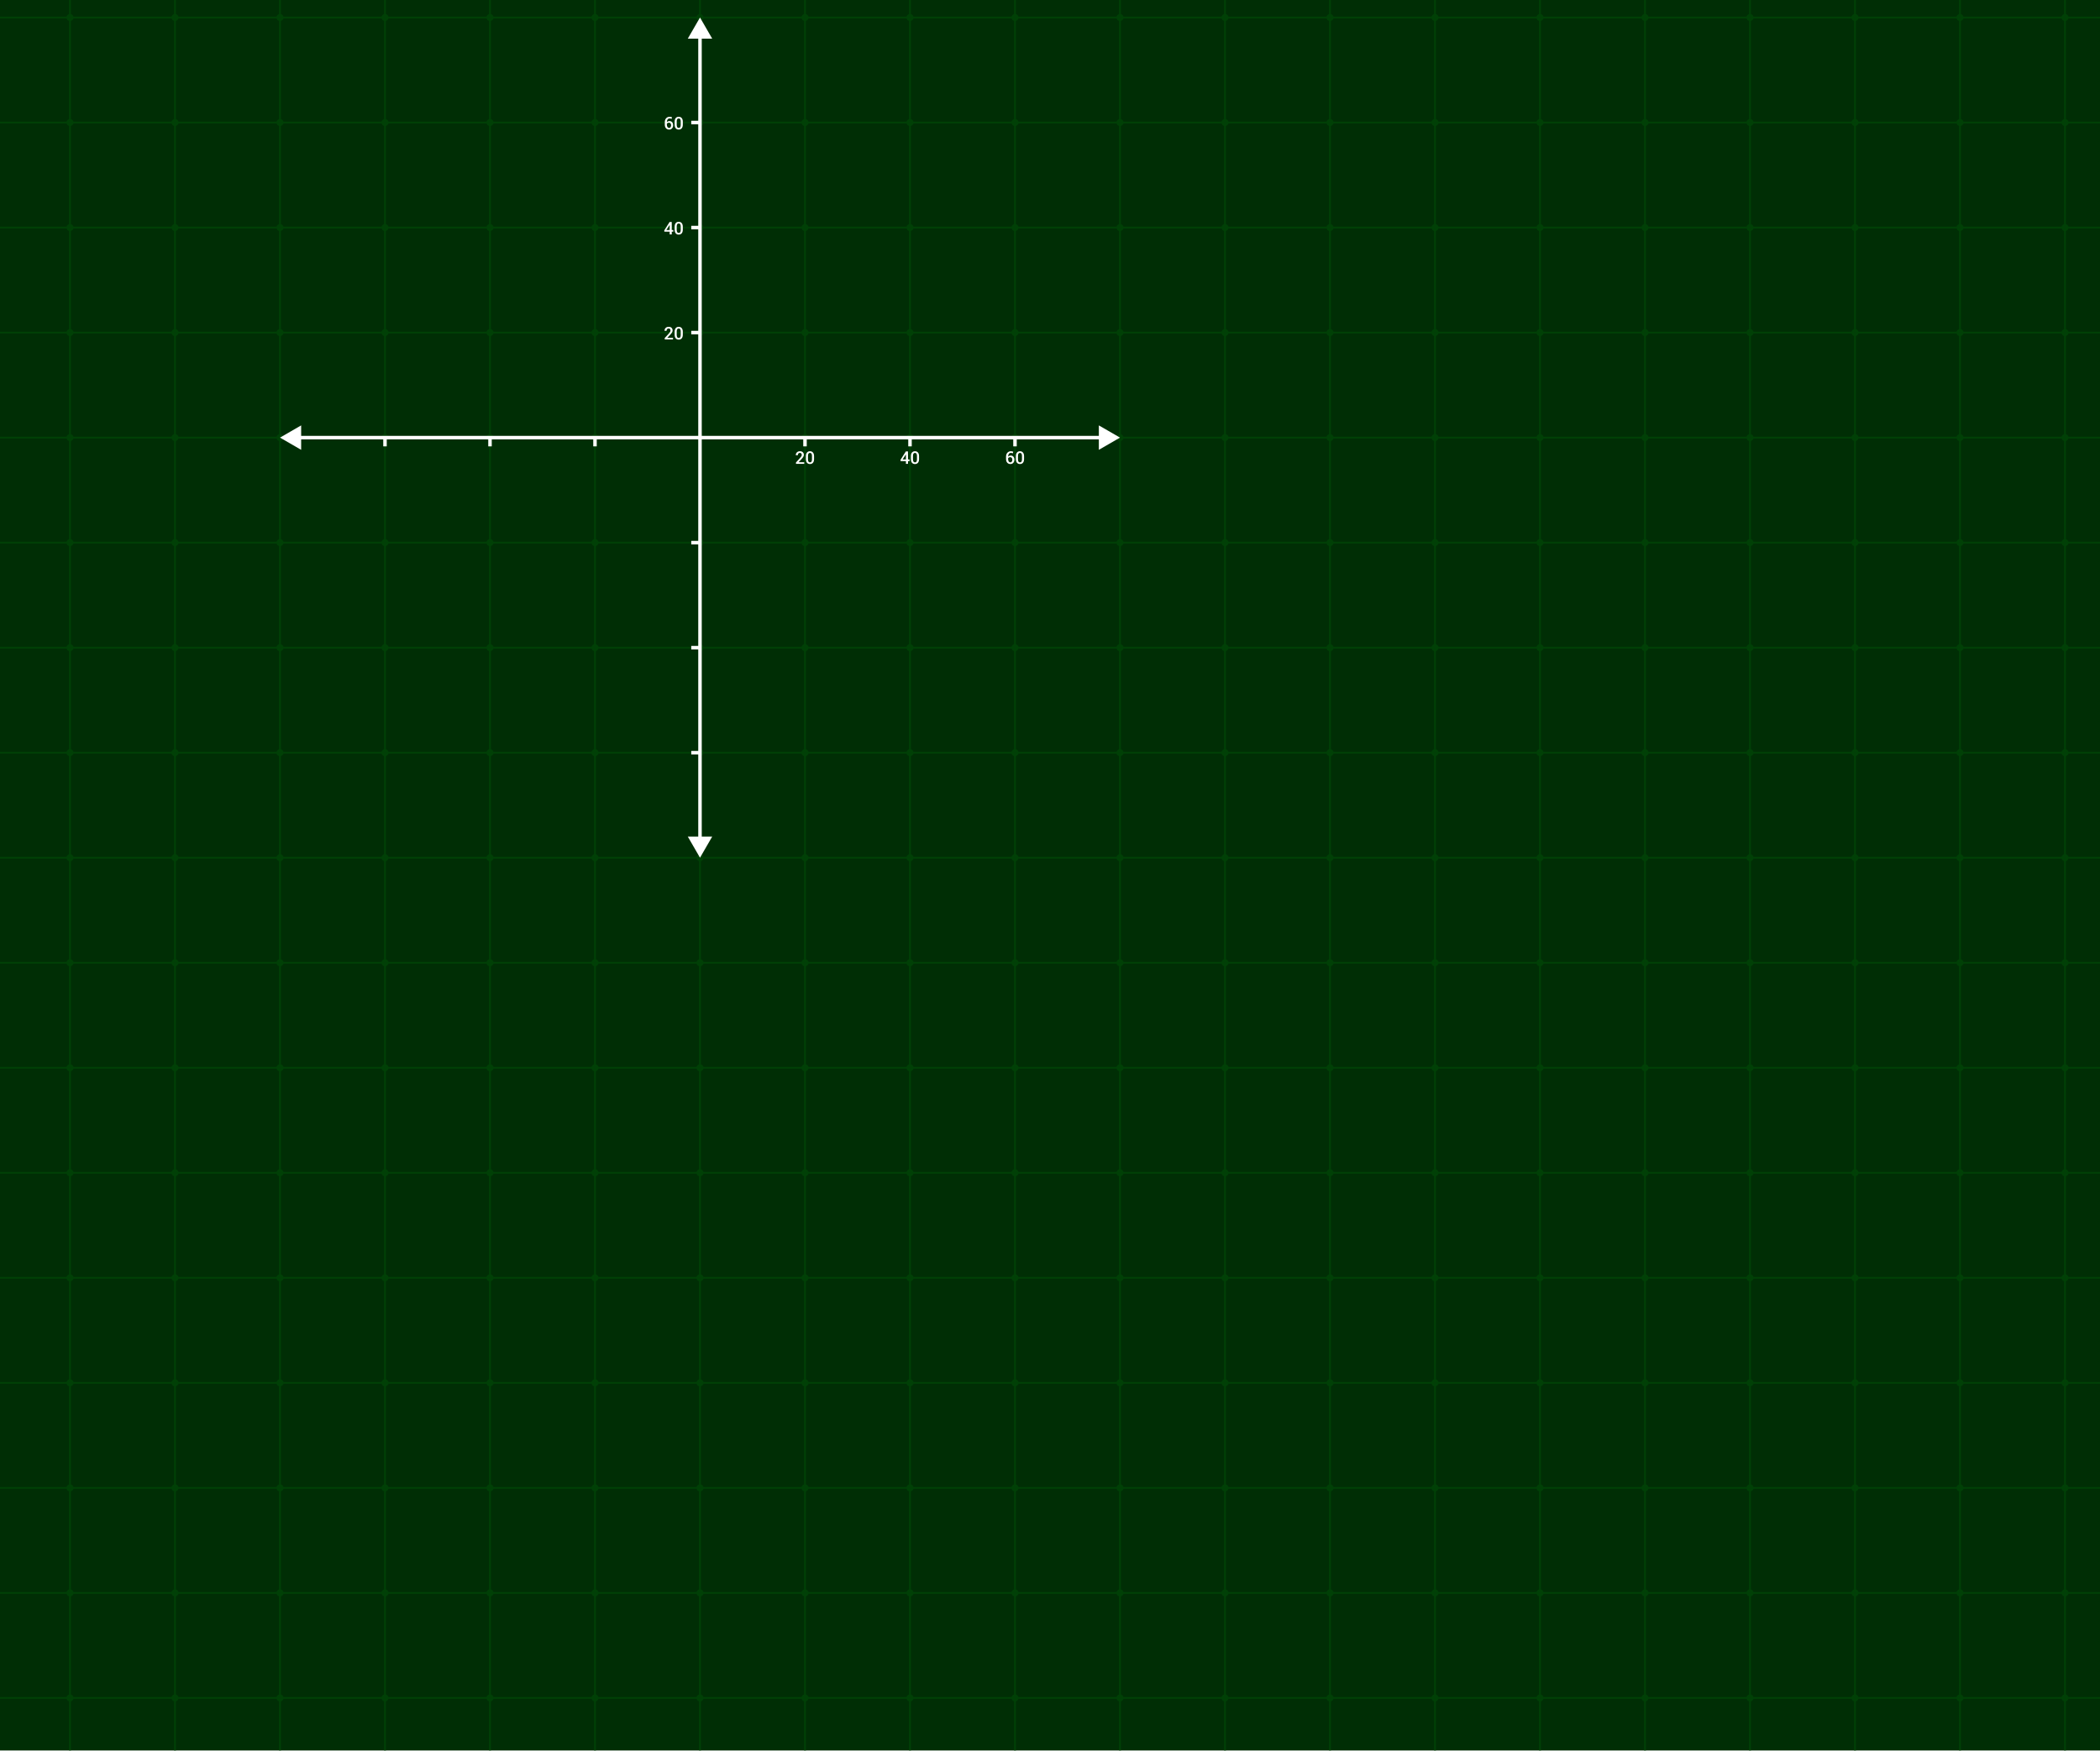
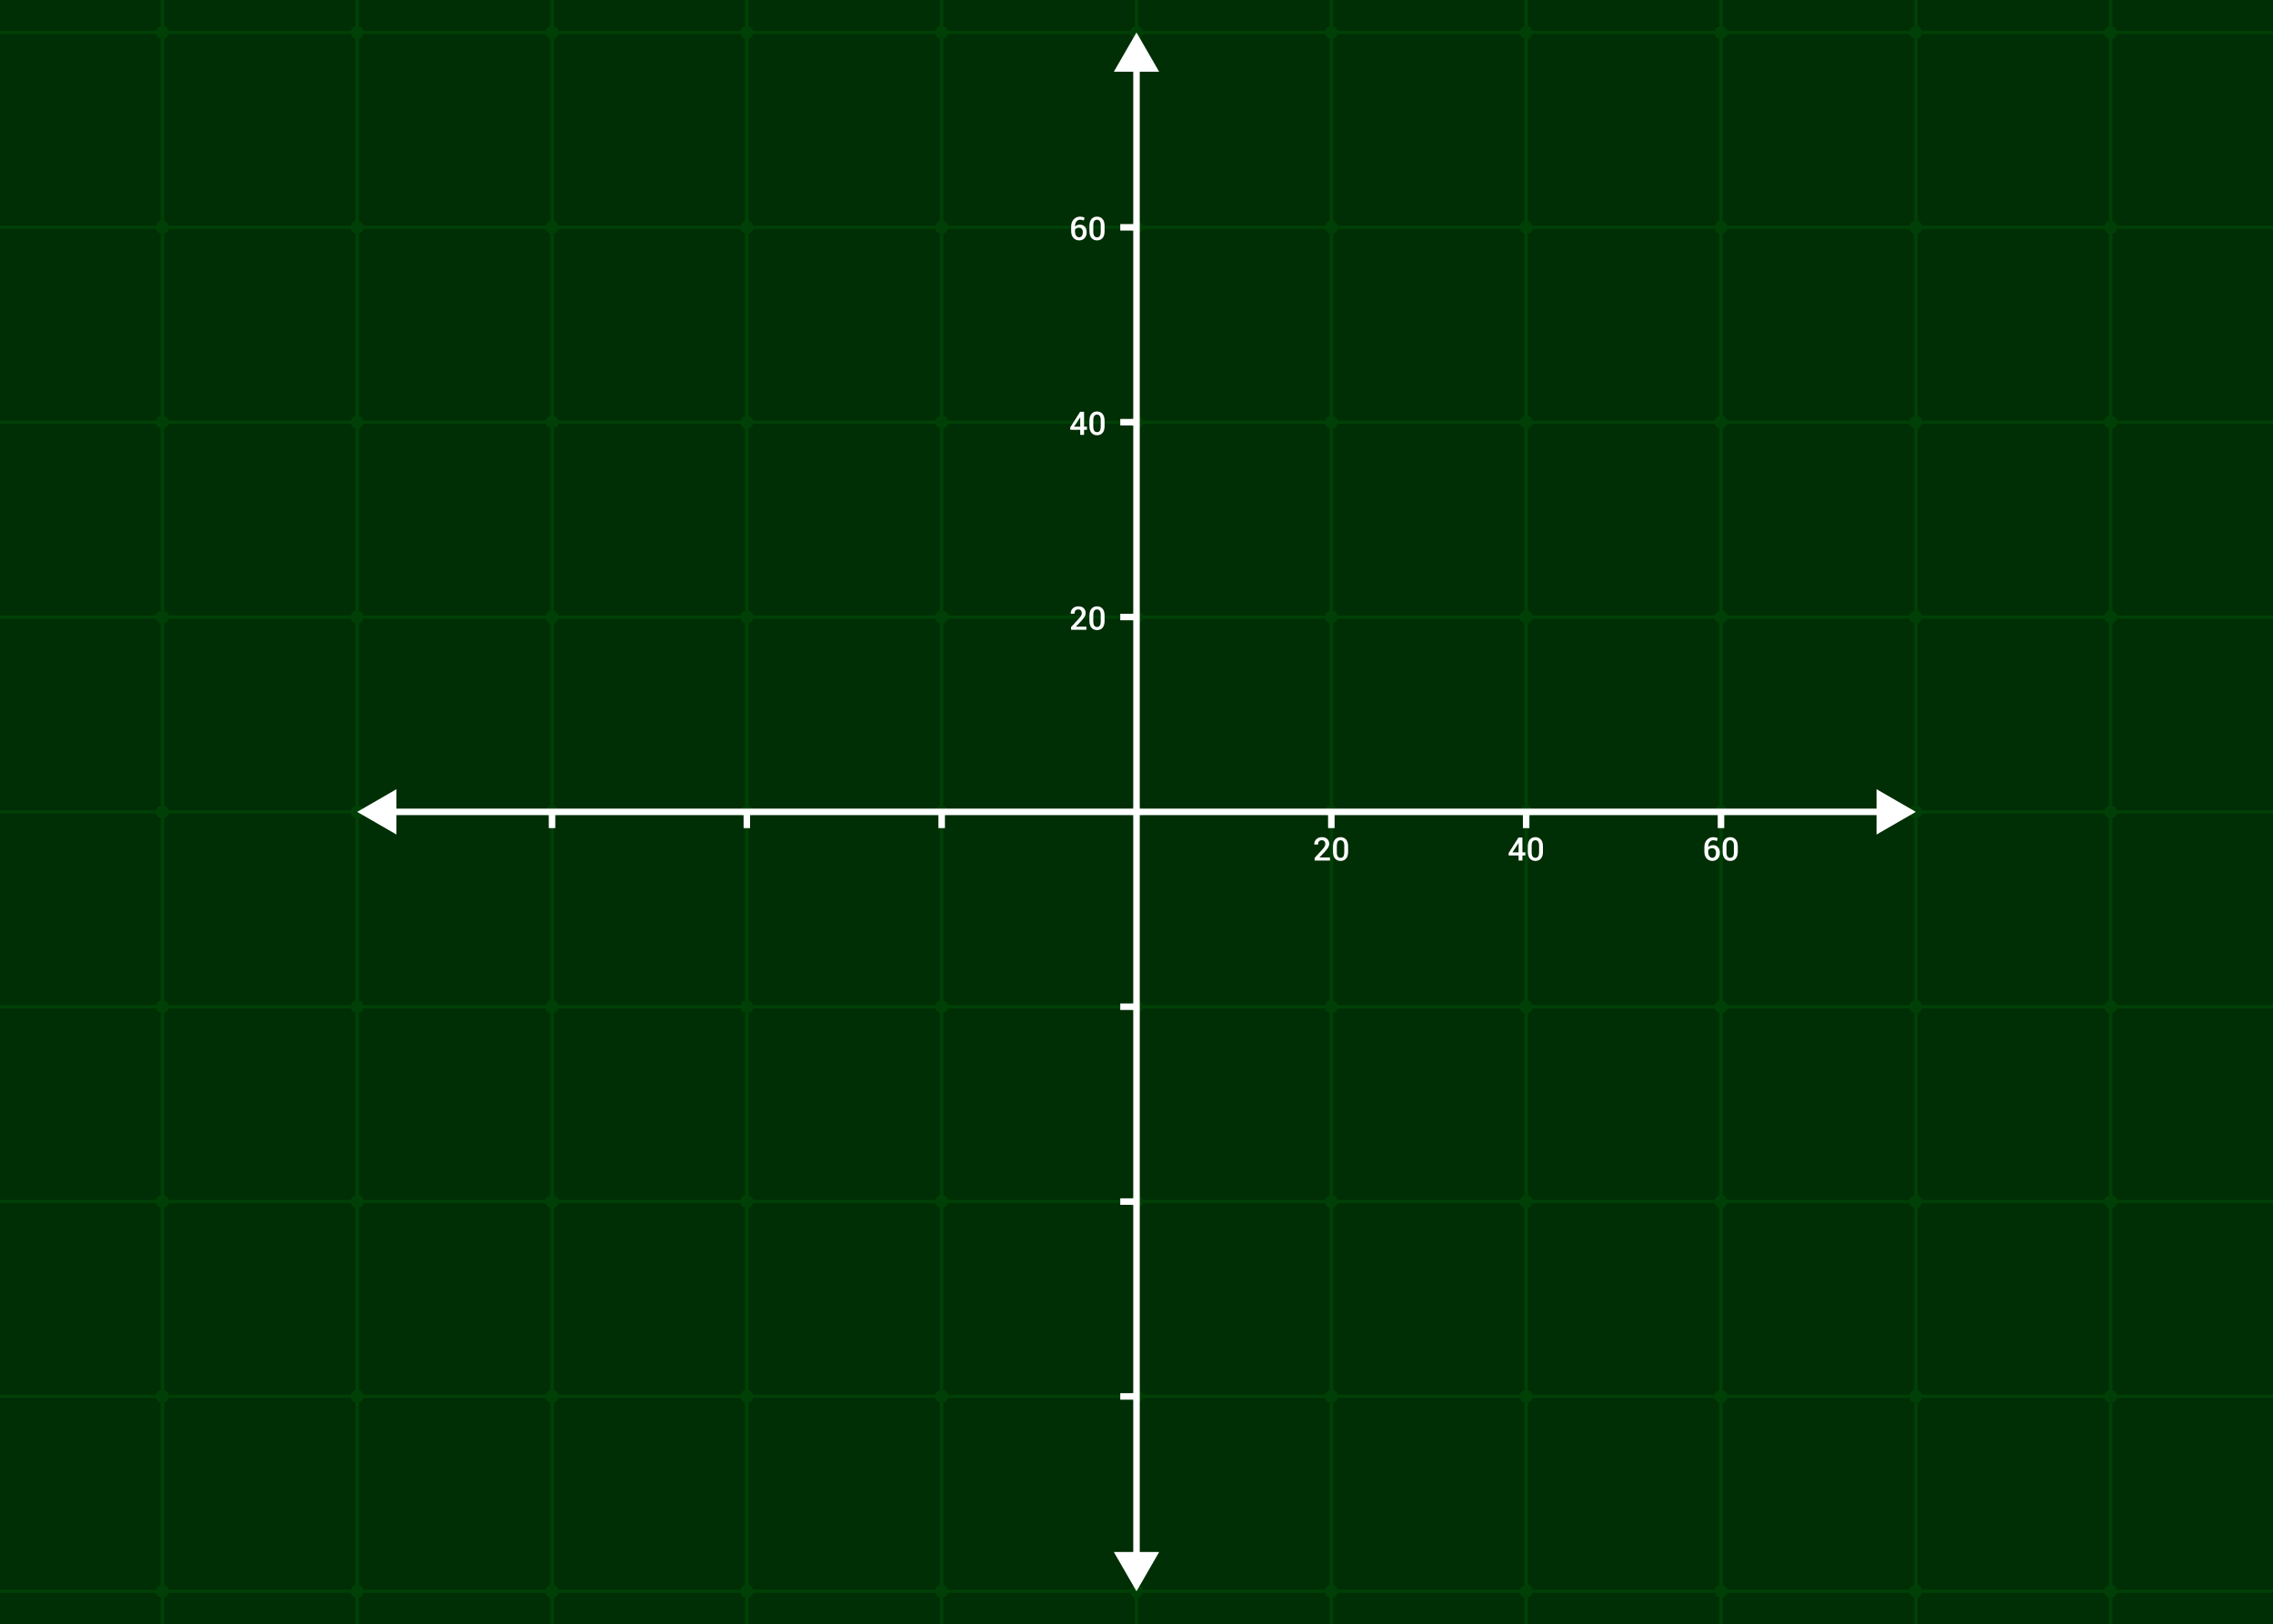
- <svg xmlns="http://www.w3.org/2000/svg" version="1.1" id="Ebene_1" x="0px" y="0px" width="1200px" height="1000px" viewBox="0 0 1200 1000" enable-background="new 0 0 1200 1000" xml:space="preserve">
+ <svg xmlns="http://www.w3.org/2000/svg" version="1.1" id="Ebene_1" x="0px" y="0px" width="700px" height="500px" viewBox="50 0 700 500" enable-background="new 0 0 1200 1000" xml:space="preserve">
  <rect fill="#002E05" width="1200" height="1000" />
  <g>
    <g>
      <line fill="#004006" stroke="#004006" stroke-width="1.069" stroke-miterlimit="10" x1="40" y1="0" x2="40" y2="1000" />
      <g>
        <circle fill="#004006" cx="40" cy="10" r="2" />
        <circle fill="#004006" cx="40" cy="70" r="2" />
        <circle fill="#004006" cx="40" cy="130" r="2" />
        <circle fill="#004006" cx="40" cy="190" r="2" />
        <circle fill="#004006" cx="40" cy="250" r="2" />
        <circle fill="#004006" cx="40" cy="310" r="2" />
        <circle fill="#004006" cx="40" cy="370" r="2" />
        <circle fill="#004006" cx="40" cy="430" r="2" />
        <circle fill="#004006" cx="40" cy="490" r="2" />
        <circle fill="#004006" cx="40" cy="550" r="2" />
        <circle fill="#004006" cx="40" cy="610" r="2" />
        <circle fill="#004006" cx="40" cy="670" r="2" />
        <circle fill="#004006" cx="40" cy="730" r="2" />
        <circle fill="#004006" cx="40" cy="790" r="2" />
        <circle fill="#004006" cx="40" cy="850" r="2" />
        <circle fill="#004006" cx="40" cy="910" r="2" />
        <circle fill="#004006" cx="40" cy="970" r="2" />
      </g>
    </g>
    <g>
      <line fill="#004006" stroke="#004006" stroke-width="1.069" stroke-miterlimit="10" x1="100" y1="0" x2="100" y2="999.999" />
      <g>
        <circle fill="#004006" cx="100" cy="10" r="2" />
        <circle fill="#004006" cx="100" cy="70" r="2" />
        <circle fill="#004006" cx="100" cy="130" r="2" />
        <circle fill="#004006" cx="100" cy="190" r="2" />
        <circle fill="#004006" cx="100" cy="250" r="2" />
        <circle fill="#004006" cx="100" cy="310" r="2" />
        <circle fill="#004006" cx="100" cy="370" r="2" />
        <circle fill="#004006" cx="100" cy="430" r="2" />
        <circle fill="#004006" cx="100" cy="490" r="2" />
        <circle fill="#004006" cx="100" cy="550" r="2" />
        <circle fill="#004006" cx="100" cy="610" r="2" />
        <circle fill="#004006" cx="100" cy="670" r="2" />
        <circle fill="#004006" cx="100" cy="730" r="2" />
        <circle fill="#004006" cx="100" cy="790" r="2" />
        <circle fill="#004006" cx="100" cy="850" r="2" />
        <circle fill="#004006" cx="100" cy="910" r="2" />
        <circle fill="#004006" cx="100" cy="969.999" r="2" />
      </g>
    </g>
    <g>
      <line fill="#004006" stroke="#004006" stroke-width="1.069" stroke-miterlimit="10" x1="160" y1="0" x2="160" y2="1000" />
      <g>
        <circle fill="#004006" cx="160" cy="10" r="2" />
        <circle fill="#004006" cx="160" cy="70" r="2" />
        <circle fill="#004006" cx="160" cy="130" r="2" />
        <circle fill="#004006" cx="160" cy="190" r="2" />
        <circle fill="#004006" cx="160" cy="250" r="2" />
        <circle fill="#004006" cx="160" cy="310" r="2" />
        <circle fill="#004006" cx="160" cy="370" r="2" />
        <circle fill="#004006" cx="160" cy="430" r="2" />
        <circle fill="#004006" cx="160" cy="490" r="2" />
        <circle fill="#004006" cx="160" cy="550" r="2" />
        <circle fill="#004006" cx="160" cy="610" r="2" />
        <circle fill="#004006" cx="160" cy="670" r="2" />
        <circle fill="#004006" cx="160" cy="730" r="2" />
        <circle fill="#004006" cx="160" cy="790" r="2" />
        <circle fill="#004006" cx="160" cy="850" r="2" />
        <circle fill="#004006" cx="160" cy="910" r="2" />
        <circle fill="#004006" cx="160" cy="970" r="2" />
      </g>
    </g>
    <g>
      <line fill="#004006" stroke="#004006" stroke-width="1.069" stroke-miterlimit="10" x1="220" y1="0" x2="220" y2="1000" />
      <g>
        <circle fill="#004006" cx="220" cy="10" r="2" />
        <circle fill="#004006" cx="220" cy="70" r="2" />
        <circle fill="#004006" cx="220" cy="130" r="2" />
        <circle fill="#004006" cx="220" cy="190" r="2" />
        <circle fill="#004006" cx="220" cy="250" r="2" />
        <circle fill="#004006" cx="220" cy="310" r="2" />
        <circle fill="#004006" cx="220" cy="370" r="2" />
        <circle fill="#004006" cx="220" cy="430" r="2" />
        <circle fill="#004006" cx="220" cy="490" r="2" />
        <circle fill="#004006" cx="220" cy="550" r="2" />
        <circle fill="#004006" cx="220" cy="610" r="2" />
        <circle fill="#004006" cx="220" cy="670" r="2" />
        <circle fill="#004006" cx="220" cy="730" r="2" />
        <circle fill="#004006" cx="220" cy="790" r="2" />
        <circle fill="#004006" cx="220" cy="850" r="2" />
        <circle fill="#004006" cx="220" cy="910" r="2" />
        <circle fill="#004006" cx="220" cy="970" r="2" />
      </g>
    </g>
    <g>
      <line fill="#004006" stroke="#004006" stroke-width="1.069" stroke-miterlimit="10" x1="280" y1="0" x2="280" y2="1000" />
      <g>
        <circle fill="#004006" cx="280" cy="10" r="2" />
        <circle fill="#004006" cx="280" cy="70" r="2" />
        <circle fill="#004006" cx="280" cy="130" r="2" />
        <circle fill="#004006" cx="280" cy="190" r="2" />
        <circle fill="#004006" cx="280" cy="250" r="2" />
        <circle fill="#004006" cx="280" cy="310" r="2" />
        <circle fill="#004006" cx="280" cy="370" r="2" />
        <circle fill="#004006" cx="280" cy="430" r="2" />
        <circle fill="#004006" cx="280" cy="490" r="2" />
        <circle fill="#004006" cx="280" cy="550" r="2" />
        <circle fill="#004006" cx="280" cy="610" r="2" />
        <circle fill="#004006" cx="280" cy="670" r="2" />
        <circle fill="#004006" cx="280" cy="730" r="2" />
        <circle fill="#004006" cx="280" cy="790" r="2" />
        <circle fill="#004006" cx="280" cy="850" r="2" />
        <circle fill="#004006" cx="280" cy="910" r="2" />
        <circle fill="#004006" cx="280" cy="970" r="2" />
      </g>
    </g>
    <g>
      <line fill="#004006" stroke="#004006" stroke-width="1.069" stroke-miterlimit="10" x1="340" y1="0" x2="340" y2="1000" />
      <g>
        <circle fill="#004006" cx="340" cy="10" r="2" />
        <circle fill="#004006" cx="340" cy="70" r="2" />
        <circle fill="#004006" cx="340" cy="130" r="2" />
        <circle fill="#004006" cx="340" cy="190" r="2" />
        <circle fill="#004006" cx="340" cy="250" r="2" />
        <circle fill="#004006" cx="340" cy="310" r="2" />
        <circle fill="#004006" cx="340" cy="370" r="2" />
        <circle fill="#004006" cx="340" cy="430" r="2" />
        <circle fill="#004006" cx="340" cy="490" r="2" />
        <circle fill="#004006" cx="340" cy="550" r="2" />
        <circle fill="#004006" cx="340" cy="610" r="2" />
        <circle fill="#004006" cx="340" cy="670" r="2" />
        <circle fill="#004006" cx="340" cy="730" r="2" />
        <circle fill="#004006" cx="340" cy="790" r="2" />
        <circle fill="#004006" cx="340" cy="850" r="2" />
        <circle fill="#004006" cx="340" cy="910" r="2" />
        <circle fill="#004006" cx="340" cy="970" r="2" />
      </g>
    </g>
    <g>
      <line fill="#004006" stroke="#004006" stroke-width="1.069" stroke-miterlimit="10" x1="400" y1="0" x2="400" y2="1000" />
      <g>
        <circle fill="#004006" cx="400" cy="10" r="2" />
        <circle fill="#004006" cx="400" cy="70" r="2" />
        <circle fill="#004006" cx="400" cy="130" r="2" />
        <circle fill="#004006" cx="400" cy="190" r="2" />
        <circle fill="#004006" cx="400" cy="250" r="2" />
        <circle fill="#004006" cx="400" cy="310" r="2" />
        <circle fill="#004006" cx="400" cy="370" r="2" />
        <circle fill="#004006" cx="400" cy="430" r="2" />
        <circle fill="#004006" cx="400" cy="490" r="2" />
        <circle fill="#004006" cx="400" cy="550" r="2" />
        <circle fill="#004006" cx="400" cy="610" r="2" />
        <circle fill="#004006" cx="400" cy="670" r="2" />
        <circle fill="#004006" cx="400" cy="730" r="2" />
        <circle fill="#004006" cx="400" cy="790" r="2" />
        <circle fill="#004006" cx="400" cy="850" r="2" />
        <circle fill="#004006" cx="400" cy="910" r="2" />
        <circle fill="#004006" cx="400" cy="970" r="2" />
      </g>
    </g>
    <g>
      <line fill="#004006" stroke="#004006" stroke-width="1.069" stroke-miterlimit="10" x1="460" y1="0" x2="460" y2="1000" />
      <g>
        <path fill="#004006" d="M462,10c0,1.104-0.893,2-2,2c-1.106,0-2-0.896-2-2c0-1.105,0.894-2,2-2C461.107,8,462,8.896,462,10z" />
        <path fill="#004006" d="M462,70c0,1.105-0.893,2-2,2c-1.106,0-2-0.895-2-2c0-1.104,0.894-2,2-2C461.107,68,462,68.896,462,70z" />
        <path fill="#004006" d="M462,130c0,1.104-0.893,2-2,2c-1.106,0-2-0.896-2-2s0.894-2,2-2C461.107,128,462,128.896,462,130z" />
        <path fill="#004006" d="M462,190c0,1.104-0.893,2-2,2c-1.106,0-2-0.896-2-2s0.894-2,2-2C461.107,188,462,188.896,462,190z" />
        <path fill="#004006" d="M462,250c0,1.104-0.893,2-2,2c-1.106,0-2-0.896-2-2c0-1.104,0.894-2,2-2C461.107,248,462,248.896,462,250     z" />
        <path fill="#004006" d="M462,310c0,1.104-0.893,2-2,2c-1.106,0-2-0.896-2-2c0-1.105,0.894-2,2-2C461.107,308,462,308.896,462,310     z" />
        <path fill="#004006" d="M462,370c0,1.105-0.893,2-2,2c-1.106,0-2-0.895-2-2c0-1.104,0.894-2,2-2C461.107,368,462,368.896,462,370     z" />
        <path fill="#004006" d="M462,430c0,1.104-0.893,2-2,2c-1.106,0-2-0.896-2-2s0.894-2,2-2C461.107,428,462,428.896,462,430z" />
        <path fill="#004006" d="M462,490c0,1.105-0.893,2-2,2c-1.106,0-2-0.895-2-2c0-1.104,0.894-2,2-2C461.107,488,462,488.896,462,490     z" />
        <path fill="#004006" d="M462,550c0,1.105-0.893,2-2,2c-1.106,0-2-0.895-2-2s0.894-2,2-2C461.107,548,462,548.895,462,550z" />
        <path fill="#004006" d="M462,610c0,1.105-0.893,2-2,2c-1.106,0-2-0.895-2-2s0.894-2,2-2C461.107,608,462,608.895,462,610z" />
        <path fill="#004006" d="M462,670c0,1.105-0.893,2-2,2c-1.106,0-2-0.895-2-2s0.894-2,2-2C461.107,668,462,668.895,462,670z" />
        <path fill="#004006" d="M462,730c0,1.105-0.893,2-2,2c-1.106,0-2-0.895-2-2s0.894-2,2-2C461.107,728,462,728.895,462,730z" />
        <path fill="#004006" d="M462,790c0,1.105-0.893,2-2,2c-1.106,0-2-0.895-2-2s0.894-2,2-2C461.107,788,462,788.895,462,790z" />
        <path fill="#004006" d="M462,850c0,1.105-0.893,2-2,2c-1.106,0-2-0.895-2-2s0.894-2,2-2C461.107,848,462,848.895,462,850z" />
        <path fill="#004006" d="M462,910c0,1.105-0.893,2-2,2c-1.106,0-2-0.895-2-2s0.894-2,2-2C461.107,908,462,908.895,462,910z" />
        <path fill="#004006" d="M462,970c0,1.105-0.893,2-2,2c-1.106,0-2-0.895-2-2s0.894-2,2-2C461.107,968,462,968.895,462,970z" />
      </g>
    </g>
    <g>
      <line fill="#004006" stroke="#004006" stroke-width="1.069" stroke-miterlimit="10" x1="520" y1="0" x2="520" y2="1000" />
      <g>
        <circle fill="#004006" cx="520" cy="10" r="2" />
        <circle fill="#004006" cx="520" cy="70" r="2" />
        <circle fill="#004006" cx="520" cy="130" r="2" />
        <circle fill="#004006" cx="520" cy="190" r="2" />
        <circle fill="#004006" cx="520" cy="250" r="2" />
        <circle fill="#004006" cx="520" cy="310" r="2" />
        <circle fill="#004006" cx="520" cy="370" r="2" />
        <circle fill="#004006" cx="520" cy="430" r="2" />
        <circle fill="#004006" cx="520" cy="490" r="2" />
        <circle fill="#004006" cx="520" cy="550" r="2" />
        <circle fill="#004006" cx="520" cy="610" r="2" />
        <circle fill="#004006" cx="520" cy="670" r="2" />
        <circle fill="#004006" cx="520" cy="730" r="2" />
        <circle fill="#004006" cx="520" cy="790" r="2" />
        <circle fill="#004006" cx="520" cy="850" r="2" />
        <circle fill="#004006" cx="520" cy="910" r="2" />
        <circle fill="#004006" cx="520" cy="970" r="2" />
      </g>
    </g>
    <g>
      <line fill="#004006" stroke="#004006" stroke-width="1.069" stroke-miterlimit="10" x1="580" y1="0" x2="580" y2="1000" />
      <g>
        <circle fill="#004006" cx="580" cy="10" r="2" />
        <circle fill="#004006" cx="580" cy="70" r="2" />
        <circle fill="#004006" cx="580" cy="130" r="2" />
        <circle fill="#004006" cx="580" cy="190" r="2" />
        <circle fill="#004006" cx="580" cy="250" r="2" />
        <circle fill="#004006" cx="580" cy="310" r="2" />
        <circle fill="#004006" cx="580" cy="370" r="2" />
        <circle fill="#004006" cx="580" cy="430" r="2" />
        <circle fill="#004006" cx="580" cy="490" r="2" />
        <circle fill="#004006" cx="580" cy="550" r="2" />
        <circle fill="#004006" cx="580" cy="610" r="2" />
        <circle fill="#004006" cx="580" cy="670" r="2" />
        <circle fill="#004006" cx="580" cy="730" r="2" />
        <circle fill="#004006" cx="580" cy="790" r="2" />
        <circle fill="#004006" cx="580" cy="850" r="2" />
        <circle fill="#004006" cx="580" cy="910" r="2" />
        <circle fill="#004006" cx="580" cy="970" r="2" />
      </g>
    </g>
    <g>
      <line fill="#004006" stroke="#004006" stroke-width="1.069" stroke-miterlimit="10" x1="640" y1="0" x2="640" y2="1000" />
      <g>
        <circle fill="#004006" cx="640" cy="10" r="2" />
        <circle fill="#004006" cx="640" cy="70" r="2" />
        <circle fill="#004006" cx="640" cy="130" r="2" />
        <circle fill="#004006" cx="640" cy="190" r="2" />
        <circle fill="#004006" cx="640" cy="250" r="2" />
        <circle fill="#004006" cx="640" cy="310" r="2" />
        <circle fill="#004006" cx="640" cy="370" r="2" />
        <circle fill="#004006" cx="640" cy="430" r="2" />
        <circle fill="#004006" cx="640" cy="490" r="2" />
        <circle fill="#004006" cx="640" cy="550" r="2" />
        <circle fill="#004006" cx="640" cy="610" r="2" />
        <circle fill="#004006" cx="640" cy="670" r="2" />
        <circle fill="#004006" cx="640" cy="730" r="2" />
        <circle fill="#004006" cx="640" cy="790" r="2" />
        <circle fill="#004006" cx="640" cy="850" r="2" />
        <circle fill="#004006" cx="640" cy="910" r="2" />
        <circle fill="#004006" cx="640" cy="970" r="2" />
      </g>
    </g>
    <g>
      <line fill="#004006" stroke="#004006" stroke-width="1.069" stroke-miterlimit="10" x1="700" y1="0" x2="700" y2="1000" />
      <g>
        <circle fill="#004006" cx="700" cy="10" r="2" />
        <circle fill="#004006" cx="700" cy="70" r="2" />
        <circle fill="#004006" cx="700" cy="130" r="2" />
        <circle fill="#004006" cx="700" cy="190" r="2" />
        <circle fill="#004006" cx="700" cy="250" r="2" />
        <circle fill="#004006" cx="700" cy="310" r="2" />
        <circle fill="#004006" cx="700" cy="370" r="2" />
        <circle fill="#004006" cx="700" cy="430" r="2" />
        <circle fill="#004006" cx="700" cy="490" r="2" />
        <circle fill="#004006" cx="700" cy="550" r="2" />
        <circle fill="#004006" cx="700" cy="610" r="2" />
        <circle fill="#004006" cx="700" cy="670" r="2" />
        <circle fill="#004006" cx="700" cy="730" r="2" />
        <circle fill="#004006" cx="700" cy="790" r="2" />
        <circle fill="#004006" cx="700" cy="850" r="2" />
        <circle fill="#004006" cx="700" cy="910" r="2" />
        <circle fill="#004006" cx="700" cy="970" r="2" />
      </g>
    </g>
    <g>
      <line fill="#004006" stroke="#004006" stroke-width="1.069" stroke-miterlimit="10" x1="760" y1="0" x2="760" y2="1000" />
      <g>
        <path fill="#004006" d="M762,10c0,1.104-0.893,2-2,2c-1.106,0-2-0.896-2-2s0.894-2,2-2C761.107,8,762,8.896,762,10z" />
        <path fill="#004006" d="M762,70c0,1.104-0.893,2-2,2c-1.106,0-2-0.896-2-2s0.894-2,2-2C761.107,68,762,68.896,762,70z" />
        <path fill="#004006" d="M762,130c0,1.104-0.893,2-2,2c-1.106,0-2-0.896-2-2s0.894-2,2-2C761.107,128,762,128.896,762,130z" />
        <path fill="#004006" d="M762,190c0,1.104-0.893,2-2,2c-1.106,0-2-0.896-2-2s0.894-2,2-2C761.107,188,762,188.896,762,190z" />
        <path fill="#004006" d="M762,250c0,1.104-0.893,2-2,2c-1.106,0-2-0.896-2-2s0.894-2,2-2C761.107,248,762,248.896,762,250z" />
        <path fill="#004006" d="M762,310c0,1.104-0.893,2-2,2c-1.106,0-2-0.896-2-2s0.894-2,2-2C761.107,308,762,308.896,762,310z" />
        <path fill="#004006" d="M762,370c0,1.105-0.893,2-2,2c-1.106,0-2-0.895-2-2c0-1.104,0.894-2,2-2C761.107,368,762,368.896,762,370     z" />
        <path fill="#004006" d="M762,430c0,1.104-0.893,2-2,2c-1.106,0-2-0.896-2-2s0.894-2,2-2C761.107,428,762,428.896,762,430z" />
        <path fill="#004006" d="M762,490c0,1.105-0.893,2-2,2c-1.106,0-2-0.895-2-2c0-1.104,0.894-2,2-2C761.107,488,762,488.896,762,490     z" />
        <path fill="#004006" d="M762,550c0,1.105-0.893,2-2,2c-1.106,0-2-0.895-2-2s0.894-2,2-2C761.107,548,762,548.895,762,550z" />
        <path fill="#004006" d="M762,610c0,1.105-0.893,2-2,2c-1.106,0-2-0.895-2-2s0.894-2,2-2C761.107,608,762,608.895,762,610z" />
        <path fill="#004006" d="M762,670c0,1.105-0.893,2-2,2c-1.106,0-2-0.895-2-2s0.894-2,2-2C761.107,668,762,668.895,762,670z" />
        <path fill="#004006" d="M762,730c0,1.105-0.893,2-2,2c-1.106,0-2-0.895-2-2s0.894-2,2-2C761.107,728,762,728.895,762,730z" />
        <path fill="#004006" d="M762,790c0,1.105-0.893,2-2,2c-1.106,0-2-0.895-2-2s0.894-2,2-2C761.107,788,762,788.895,762,790z" />
        <path fill="#004006" d="M762,850c0,1.105-0.893,2-2,2c-1.106,0-2-0.895-2-2s0.894-2,2-2C761.107,848,762,848.895,762,850z" />
        <path fill="#004006" d="M762,910c0,1.105-0.893,2-2,2c-1.106,0-2-0.895-2-2s0.894-2,2-2C761.107,908,762,908.895,762,910z" />
        <path fill="#004006" d="M762,970c0,1.105-0.893,2-2,2c-1.106,0-2-0.895-2-2s0.894-2,2-2C761.107,968,762,968.895,762,970z" />
      </g>
    </g>
    <g>
      <line fill="#004006" stroke="#004006" stroke-width="1.069" stroke-miterlimit="10" x1="820" y1="0" x2="820" y2="1000" />
      <g>
        <circle fill="#004006" cx="820" cy="10" r="2" />
        <circle fill="#004006" cx="820" cy="70" r="2" />
        <circle fill="#004006" cx="820" cy="130" r="2" />
        <circle fill="#004006" cx="820" cy="190" r="2" />
        <circle fill="#004006" cx="820" cy="250" r="2" />
        <circle fill="#004006" cx="820" cy="310" r="2" />
        <circle fill="#004006" cx="820" cy="370" r="2" />
        <circle fill="#004006" cx="820" cy="430" r="2" />
        <circle fill="#004006" cx="820" cy="490" r="2" />
        <circle fill="#004006" cx="820" cy="550" r="2" />
        <circle fill="#004006" cx="820" cy="610" r="2" />
        <circle fill="#004006" cx="820" cy="670" r="2" />
        <circle fill="#004006" cx="820" cy="730" r="2" />
        <circle fill="#004006" cx="820" cy="790" r="2" />
        <circle fill="#004006" cx="820" cy="850" r="2" />
        <circle fill="#004006" cx="820" cy="910" r="2" />
        <circle fill="#004006" cx="820" cy="970" r="2" />
      </g>
    </g>
    <g>
      <line fill="#004006" stroke="#004006" stroke-width="1.069" stroke-miterlimit="10" x1="880" y1="0" x2="880" y2="1000" />
      <g>
        <circle fill="#004006" cx="880" cy="10" r="2" />
        <circle fill="#004006" cx="880" cy="70" r="2" />
        <circle fill="#004006" cx="880" cy="130" r="2" />
        <circle fill="#004006" cx="880" cy="190" r="2" />
        <circle fill="#004006" cx="880" cy="250" r="2" />
        <circle fill="#004006" cx="880" cy="310" r="2" />
        <circle fill="#004006" cx="880" cy="370" r="2" />
        <circle fill="#004006" cx="880" cy="430" r="2" />
        <circle fill="#004006" cx="880" cy="490" r="2" />
        <circle fill="#004006" cx="880" cy="550" r="2" />
        <circle fill="#004006" cx="880" cy="610" r="2" />
        <circle fill="#004006" cx="880" cy="670" r="2" />
        <circle fill="#004006" cx="880" cy="730" r="2" />
        <circle fill="#004006" cx="880" cy="790" r="2" />
        <circle fill="#004006" cx="880" cy="850" r="2" />
        <circle fill="#004006" cx="880" cy="910" r="2" />
        <circle fill="#004006" cx="880" cy="970" r="2" />
      </g>
    </g>
    <g>
      <line fill="#004006" stroke="#004006" stroke-width="1.069" stroke-miterlimit="10" x1="940" y1="0" x2="940" y2="1000" />
      <g>
        <circle fill="#004006" cx="940" cy="10" r="2" />
        <circle fill="#004006" cx="940" cy="70" r="2" />
        <circle fill="#004006" cx="940" cy="130" r="2" />
        <circle fill="#004006" cx="940" cy="190" r="2" />
        <circle fill="#004006" cx="940" cy="250" r="2" />
        <circle fill="#004006" cx="940" cy="310" r="2" />
        <circle fill="#004006" cx="940" cy="370" r="2" />
        <circle fill="#004006" cx="940" cy="430" r="2" />
        <circle fill="#004006" cx="940" cy="490" r="2" />
        <circle fill="#004006" cx="940" cy="550" r="2" />
        <circle fill="#004006" cx="940" cy="610" r="2" />
        <circle fill="#004006" cx="940" cy="670" r="2" />
        <circle fill="#004006" cx="940" cy="730" r="2" />
        <circle fill="#004006" cx="940" cy="790" r="2" />
        <circle fill="#004006" cx="940" cy="850" r="2" />
        <circle fill="#004006" cx="940" cy="910" r="2" />
        <circle fill="#004006" cx="940" cy="970" r="2" />
      </g>
    </g>
    <g>
      <line fill="#004006" stroke="#004006" stroke-width="1.069" stroke-miterlimit="10" x1="1000" y1="0" x2="1000" y2="1000" />
      <g>
        <circle fill="#004006" cx="1000" cy="10" r="2" />
        <circle fill="#004006" cx="1000" cy="70" r="2" />
        <circle fill="#004006" cx="1000" cy="130" r="2" />
        <circle fill="#004006" cx="1000" cy="190" r="2" />
        <circle fill="#004006" cx="1000" cy="250" r="2" />
        <circle fill="#004006" cx="1000" cy="310" r="2" />
        <circle fill="#004006" cx="1000" cy="370" r="2" />
        <circle fill="#004006" cx="1000" cy="430" r="2" />
        <circle fill="#004006" cx="1000" cy="490" r="2" />
        <circle fill="#004006" cx="1000" cy="550" r="2" />
        <circle fill="#004006" cx="1000" cy="610" r="2" />
        <circle fill="#004006" cx="1000" cy="670" r="2" />
        <circle fill="#004006" cx="1000" cy="730" r="2" />
        <circle fill="#004006" cx="1000" cy="790" r="2" />
        <circle fill="#004006" cx="1000" cy="850" r="2" />
        <circle fill="#004006" cx="1000" cy="910" r="2" />
        <circle fill="#004006" cx="1000" cy="970" r="2" />
      </g>
    </g>
    <g>
      <line fill="#004006" stroke="#004006" stroke-width="1.069" stroke-miterlimit="10" x1="1060" y1="0" x2="1060" y2="1000" />
      <g>
        <circle fill="#004006" cx="1060" cy="10" r="2" />
        <circle fill="#004006" cx="1060" cy="70" r="2" />
        <circle fill="#004006" cx="1060" cy="130" r="2" />
        <circle fill="#004006" cx="1060" cy="190" r="2" />
        <circle fill="#004006" cx="1060" cy="250" r="2" />
        <circle fill="#004006" cx="1060" cy="310" r="2" />
        <circle fill="#004006" cx="1060" cy="370" r="2" />
        <circle fill="#004006" cx="1060" cy="430" r="2" />
        <circle fill="#004006" cx="1060" cy="490" r="2" />
        <circle fill="#004006" cx="1060" cy="550" r="2" />
        <circle fill="#004006" cx="1060" cy="610" r="2" />
        <circle fill="#004006" cx="1060" cy="670" r="2" />
        <circle fill="#004006" cx="1060" cy="730" r="2" />
        <circle fill="#004006" cx="1060" cy="790" r="2" />
        <circle fill="#004006" cx="1060" cy="850" r="2" />
        <circle fill="#004006" cx="1060" cy="910" r="2" />
        <circle fill="#004006" cx="1060" cy="970" r="2" />
      </g>
    </g>
    <g>
      <line fill="#004006" stroke="#004006" stroke-width="1.069" stroke-miterlimit="10" x1="1120" y1="0" x2="1120" y2="1000" />
      <g>
        <circle fill="#004006" cx="1120" cy="10" r="2" />
        <circle fill="#004006" cx="1120" cy="70" r="2" />
        <circle fill="#004006" cx="1120" cy="130" r="2" />
        <circle fill="#004006" cx="1120" cy="190" r="2" />
        <circle fill="#004006" cx="1120" cy="250" r="2" />
        <circle fill="#004006" cx="1120" cy="310" r="2" />
        <circle fill="#004006" cx="1120" cy="370" r="2" />
        <circle fill="#004006" cx="1120" cy="430" r="2" />
        <circle fill="#004006" cx="1120" cy="490" r="2" />
        <circle fill="#004006" cx="1120" cy="550" r="2" />
        <circle fill="#004006" cx="1120" cy="610" r="2" />
        <circle fill="#004006" cx="1120" cy="670" r="2" />
        <circle fill="#004006" cx="1120" cy="730" r="2" />
        <circle fill="#004006" cx="1120" cy="790" r="2" />
        <circle fill="#004006" cx="1120" cy="850" r="2" />
        <circle fill="#004006" cx="1120" cy="910" r="2" />
        <circle fill="#004006" cx="1120" cy="970" r="2" />
      </g>
    </g>
    <g>
      <line fill="#004006" stroke="#004006" stroke-width="1.069" stroke-miterlimit="10" x1="1180" y1="0" x2="1180" y2="1000" />
      <g>
        <circle fill="#004006" cx="1180" cy="10" r="2" />
        <circle fill="#004006" cx="1180" cy="70" r="2" />
        <circle fill="#004006" cx="1180" cy="130" r="2" />
        <circle fill="#004006" cx="1180" cy="190" r="2" />
        <circle fill="#004006" cx="1180" cy="250" r="2" />
        <circle fill="#004006" cx="1180" cy="310" r="2" />
        <circle fill="#004006" cx="1180" cy="370" r="2" />
        <circle fill="#004006" cx="1180" cy="430" r="2" />
        <circle fill="#004006" cx="1180" cy="490" r="2" />
        <circle fill="#004006" cx="1180" cy="550" r="2" />
        <circle fill="#004006" cx="1180" cy="610" r="2" />
        <circle fill="#004006" cx="1180" cy="670" r="2" />
        <circle fill="#004006" cx="1180" cy="730" r="2" />
        <circle fill="#004006" cx="1180" cy="790" r="2" />
        <circle fill="#004006" cx="1180" cy="850" r="2" />
        <circle fill="#004006" cx="1180" cy="910" r="2" />
        <circle fill="#004006" cx="1180" cy="970" r="2" />
      </g>
    </g>
  </g>
  <line fill="none" x1="1180" y1="500" x2="40" y2="500" />
  <g>
    <line fill="none" stroke="#004006" stroke-miterlimit="10" x1="0" y1="10" x2="1200" y2="10" />
    <line fill="none" stroke="#004006" stroke-miterlimit="10" x1="0" y1="70" x2="1200" y2="70" />
    <line fill="none" stroke="#004006" stroke-miterlimit="10" x1="0" y1="130" x2="1200" y2="130" />
    <line fill="none" stroke="#004006" stroke-miterlimit="10" x1="0" y1="190" x2="1200" y2="190" />
    <line fill="none" stroke="#004006" stroke-miterlimit="10" x1="0" y1="250" x2="1200" y2="250" />
    <line fill="none" stroke="#004006" stroke-miterlimit="10" x1="0" y1="310" x2="1200" y2="310" />
    <line fill="none" stroke="#004006" stroke-miterlimit="10" x1="0" y1="370" x2="1200" y2="370" />
    <line fill="none" stroke="#004006" stroke-miterlimit="10" x1="0" y1="430" x2="1200" y2="430" />
    <line fill="none" stroke="#004006" stroke-miterlimit="10" x1="0" y1="490" x2="1200" y2="490" />
    <line fill="none" stroke="#004006" stroke-miterlimit="10" x1="0" y1="550" x2="1200" y2="550" />
    <line fill="none" stroke="#004006" stroke-miterlimit="10" x1="0" y1="610" x2="1200" y2="610" />
    <line fill="none" stroke="#004006" stroke-miterlimit="10" x1="0" y1="670" x2="1200" y2="670" />
    <line fill="none" stroke="#004006" stroke-miterlimit="10" x1="0" y1="730" x2="1200" y2="730" />
    <line fill="none" stroke="#004006" stroke-miterlimit="10" x1="0" y1="790" x2="1200" y2="790" />
    <line fill="none" stroke="#004006" stroke-miterlimit="10" x1="0" y1="850" x2="1200" y2="850" />
    <line fill="none" stroke="#004006" stroke-miterlimit="10" x1="0" y1="910" x2="1200" y2="910" />
    <line fill="none" stroke="#004006" stroke-miterlimit="10" x1="0" y1="970" x2="1200" y2="970" />
  </g>
  <g>
    <g>
      <line fill="none" stroke="#FFFFFF" stroke-width="2" stroke-miterlimit="10" x1="400" y1="20.046" x2="400" y2="479.954" />
      <g>
        <polygon fill="#FFFFFF" points="393.019,22.089 400,10 406.981,22.089    " />
      </g>
      <g>
        <polygon fill="#FFFFFF" points="393.019,477.911 400,490 406.981,477.911    " />
      </g>
    </g>
  </g>
  <g>
    <g>
      <line fill="none" stroke="#FFFFFF" stroke-width="2" stroke-miterlimit="10" x1="170.046" y1="250" x2="629.954" y2="250" />
      <g>
        <polygon fill="#FFFFFF" points="172.089,256.981 160,250 172.089,243.019    " />
      </g>
      <g>
        <polygon fill="#FFFFFF" points="627.911,256.981 640,250 627.911,243.019    " />
      </g>
    </g>
  </g>
  <line fill="none" stroke="#FFFFFF" stroke-width="2" stroke-miterlimit="10" x1="460" y1="250" x2="460" y2="255" />
  <line fill="none" stroke="#FFFFFF" stroke-width="2" stroke-miterlimit="10" x1="520" y1="250" x2="520" y2="255" />
  <line fill="none" stroke="#FFFFFF" stroke-width="2" stroke-miterlimit="10" x1="580" y1="250" x2="580" y2="255" />
  <line fill="none" stroke="#FFFFFF" stroke-width="2" stroke-miterlimit="10" x1="340" y1="250" x2="340" y2="255" />
  <line fill="none" stroke="#FFFFFF" stroke-width="2" stroke-miterlimit="10" x1="280" y1="250" x2="280" y2="255" />
  <line fill="none" stroke="#FFFFFF" stroke-width="2" stroke-miterlimit="10" x1="220" y1="250" x2="220" y2="255" />
  <line fill="none" stroke="#FFFFFF" stroke-width="2" stroke-miterlimit="10" x1="400" y1="190" x2="395" y2="190" />
  <line fill="none" stroke="#FFFFFF" stroke-width="2" stroke-miterlimit="10" x1="400" y1="130" x2="395" y2="130" />
  <line fill="none" stroke="#FFFFFF" stroke-width="2" stroke-miterlimit="10" x1="400" y1="70" x2="395" y2="70" />
  <line fill="none" stroke="#FFFFFF" stroke-width="2" stroke-miterlimit="10" x1="400" y1="310" x2="395" y2="310" />
  <line fill="none" stroke="#FFFFFF" stroke-width="2" stroke-miterlimit="10" x1="400" y1="370" x2="395" y2="370" />
  <line fill="none" stroke="#FFFFFF" stroke-width="2" stroke-miterlimit="10" x1="400" y1="430" x2="395" y2="430" />
  <g>
    <path fill="#FFFFFF" d="M459.57,265h-4.722v-0.82l2.314-2.52c0.377-0.414,0.638-0.753,0.781-1.018s0.215-0.525,0.215-0.779   c0-0.319-0.093-0.586-0.278-0.801s-0.436-0.322-0.752-0.322c-0.417,0-0.726,0.117-0.928,0.352s-0.303,0.557-0.303,0.967h-1.147   l-0.01-0.029c-0.016-0.631,0.19-1.163,0.62-1.594s1.019-0.647,1.768-0.647c0.684,0,1.224,0.189,1.621,0.566   s0.596,0.871,0.596,1.479c0,0.407-0.115,0.796-0.344,1.167s-0.585,0.822-1.067,1.353l-1.582,1.665l0.015,0.029h3.203V265z" />
    <path fill="#FFFFFF" d="M465.171,262.261c0,0.924-0.208,1.629-0.625,2.114s-0.983,0.728-1.699,0.728   c-0.719,0-1.289-0.243-1.709-0.728s-0.63-1.19-0.63-2.114v-1.626c0-0.921,0.208-1.626,0.625-2.114s0.985-0.732,1.704-0.732   c0.716,0,1.284,0.244,1.704,0.732s0.63,1.193,0.63,2.114V262.261z M463.984,260.453c0-0.582-0.098-1.013-0.293-1.293   s-0.48-0.419-0.854-0.419s-0.658,0.14-0.852,0.419s-0.291,0.711-0.291,1.293v1.976c0,0.585,0.099,1.019,0.295,1.3   s0.482,0.422,0.857,0.422s0.658-0.14,0.85-0.419s0.288-0.714,0.288-1.303V260.453z" />
  </g>
  <g>
    <path fill="#FFFFFF" d="M518.853,262.466h0.898v0.952h-0.898V265h-1.182v-1.582h-3.052l-0.029-0.724l3.042-4.804h1.221V262.466z    M515.762,262.466h1.909v-2.886l-0.029-0.01l-0.098,0.21L515.762,262.466z" />
    <path fill="#FFFFFF" d="M525.171,262.261c0,0.924-0.208,1.629-0.625,2.114s-0.983,0.728-1.699,0.728   c-0.719,0-1.289-0.243-1.709-0.728s-0.63-1.19-0.63-2.114v-1.626c0-0.921,0.208-1.626,0.625-2.114s0.985-0.732,1.704-0.732   c0.716,0,1.284,0.244,1.704,0.732s0.63,1.193,0.63,2.114V262.261z M523.984,260.453c0-0.582-0.098-1.013-0.293-1.293   s-0.48-0.419-0.854-0.419s-0.658,0.14-0.852,0.419s-0.291,0.711-0.291,1.293v1.976c0,0.585,0.099,1.019,0.295,1.3   s0.482,0.422,0.857,0.422s0.658-0.14,0.85-0.419s0.288-0.714,0.288-1.303V260.453z" />
  </g>
  <g>
    <path fill="#FFFFFF" d="M577.637,257.788c0.254,0,0.498,0.027,0.732,0.08c0.234,0.053,0.444,0.124,0.63,0.21l-0.225,0.911   c-0.182-0.078-0.36-0.139-0.532-0.183s-0.373-0.066-0.601-0.066c-0.475,0-0.857,0.185-1.145,0.553   c-0.288,0.369-0.432,0.865-0.432,1.488v0.034c0.195-0.179,0.422-0.317,0.681-0.415s0.543-0.146,0.852-0.146   c0.635,0,1.137,0.222,1.506,0.667s0.554,1.01,0.554,1.697c0,0.726-0.211,1.322-0.635,1.787s-0.978,0.698-1.665,0.698   c-0.723,0-1.316-0.254-1.78-0.762s-0.696-1.217-0.696-2.129v-1.357c0-0.924,0.261-1.667,0.784-2.227   S576.846,257.788,577.637,257.788z M577.305,261.177c-0.299,0-0.553,0.053-0.762,0.159c-0.208,0.105-0.368,0.249-0.479,0.431v0.507   c0,0.602,0.121,1.064,0.364,1.39c0.243,0.325,0.553,0.487,0.93,0.487c0.345,0,0.617-0.148,0.815-0.443   c0.199-0.296,0.298-0.66,0.298-1.092c0-0.426-0.104-0.771-0.313-1.038S577.666,261.177,577.305,261.177z" />
    <path fill="#FFFFFF" d="M585.171,262.261c0,0.924-0.208,1.629-0.625,2.114s-0.983,0.728-1.699,0.728   c-0.719,0-1.289-0.243-1.709-0.728s-0.63-1.19-0.63-2.114v-1.626c0-0.921,0.208-1.626,0.625-2.114s0.985-0.732,1.704-0.732   c0.716,0,1.284,0.244,1.704,0.732s0.63,1.193,0.63,2.114V262.261z M583.984,260.453c0-0.582-0.098-1.013-0.293-1.293   s-0.48-0.419-0.854-0.419s-0.658,0.14-0.852,0.419s-0.291,0.711-0.291,1.293v1.976c0,0.585,0.099,1.019,0.295,1.3   s0.482,0.422,0.857,0.422s0.658-0.14,0.85-0.419s0.288-0.714,0.288-1.303V260.453z" />
  </g>
  <g>
    <path fill="#FFFFFF" d="M384.57,193.922h-4.722v-0.82l2.314-2.52c0.377-0.414,0.638-0.753,0.781-1.018s0.215-0.525,0.215-0.779   c0-0.319-0.093-0.586-0.278-0.801s-0.436-0.322-0.752-0.322c-0.417,0-0.726,0.117-0.928,0.352s-0.303,0.557-0.303,0.967h-1.147   l-0.01-0.029c-0.016-0.631,0.19-1.163,0.62-1.594s1.019-0.647,1.768-0.647c0.684,0,1.224,0.189,1.621,0.566   s0.596,0.871,0.596,1.479c0,0.407-0.115,0.796-0.344,1.167s-0.585,0.822-1.067,1.353l-1.582,1.665l0.015,0.029h3.203V193.922z" />
    <path fill="#FFFFFF" d="M390.171,191.183c0,0.924-0.208,1.629-0.625,2.114s-0.983,0.728-1.699,0.728   c-0.719,0-1.289-0.243-1.709-0.728s-0.63-1.19-0.63-2.114v-1.626c0-0.921,0.208-1.626,0.625-2.114s0.985-0.732,1.704-0.732   c0.716,0,1.284,0.244,1.704,0.732s0.63,1.193,0.63,2.114V191.183z M388.984,189.375c0-0.582-0.098-1.013-0.293-1.293   s-0.48-0.419-0.854-0.419s-0.658,0.14-0.852,0.419s-0.291,0.711-0.291,1.293v1.976c0,0.585,0.099,1.019,0.295,1.3   s0.482,0.422,0.857,0.422s0.658-0.14,0.85-0.419s0.288-0.714,0.288-1.303V189.375z" />
  </g>
  <g>
    <path fill="#FFFFFF" d="M383.853,131.388h0.898v0.952h-0.898v1.582h-1.182v-1.582h-3.052l-0.029-0.724l3.042-4.804h1.221V131.388z    M380.762,131.388h1.909v-2.886l-0.029-0.01l-0.098,0.21L380.762,131.388z" />
    <path fill="#FFFFFF" d="M390.171,131.183c0,0.924-0.208,1.629-0.625,2.114s-0.983,0.728-1.699,0.728   c-0.719,0-1.289-0.243-1.709-0.728s-0.63-1.19-0.63-2.114v-1.626c0-0.921,0.208-1.626,0.625-2.114s0.985-0.732,1.704-0.732   c0.716,0,1.284,0.244,1.704,0.732s0.63,1.193,0.63,2.114V131.183z M388.984,129.375c0-0.582-0.098-1.013-0.293-1.293   s-0.48-0.419-0.854-0.419s-0.658,0.14-0.852,0.419s-0.291,0.711-0.291,1.293v1.976c0,0.585,0.099,1.019,0.295,1.3   s0.482,0.422,0.857,0.422s0.658-0.14,0.85-0.419s0.288-0.714,0.288-1.303V129.375z" />
  </g>
  <g>
    <path fill="#FFFFFF" d="M382.637,66.71c0.254,0,0.498,0.027,0.732,0.08c0.234,0.053,0.444,0.124,0.63,0.21l-0.225,0.911   c-0.182-0.078-0.36-0.139-0.532-0.183s-0.373-0.066-0.601-0.066c-0.475,0-0.857,0.185-1.145,0.553   c-0.288,0.369-0.432,0.865-0.432,1.488v0.034c0.195-0.179,0.422-0.317,0.681-0.415s0.543-0.146,0.852-0.146   c0.635,0,1.137,0.222,1.506,0.667s0.554,1.01,0.554,1.697c0,0.726-0.211,1.322-0.635,1.787s-0.978,0.698-1.665,0.698   c-0.723,0-1.316-0.254-1.78-0.762s-0.696-1.217-0.696-2.129v-1.357c0-0.924,0.261-1.667,0.784-2.227S381.846,66.71,382.637,66.71z    M382.305,70.099c-0.299,0-0.553,0.053-0.762,0.159c-0.208,0.105-0.368,0.249-0.479,0.431v0.507c0,0.602,0.121,1.064,0.364,1.39   c0.243,0.325,0.553,0.487,0.93,0.487c0.345,0,0.617-0.148,0.815-0.443c0.199-0.296,0.298-0.66,0.298-1.092   c0-0.426-0.104-0.771-0.313-1.038S382.666,70.099,382.305,70.099z" />
    <path fill="#FFFFFF" d="M390.171,71.183c0,0.924-0.208,1.629-0.625,2.114s-0.983,0.728-1.699,0.728   c-0.719,0-1.289-0.243-1.709-0.728s-0.63-1.19-0.63-2.114v-1.626c0-0.921,0.208-1.626,0.625-2.114s0.985-0.732,1.704-0.732   c0.716,0,1.284,0.244,1.704,0.732s0.63,1.193,0.63,2.114V71.183z M388.984,69.375c0-0.582-0.098-1.013-0.293-1.293   s-0.48-0.419-0.854-0.419s-0.658,0.14-0.852,0.419s-0.291,0.711-0.291,1.293v1.976c0,0.585,0.099,1.019,0.295,1.3   s0.482,0.422,0.857,0.422s0.658-0.14,0.85-0.419s0.288-0.714,0.288-1.303V69.375z" />
  </g>
</svg>
